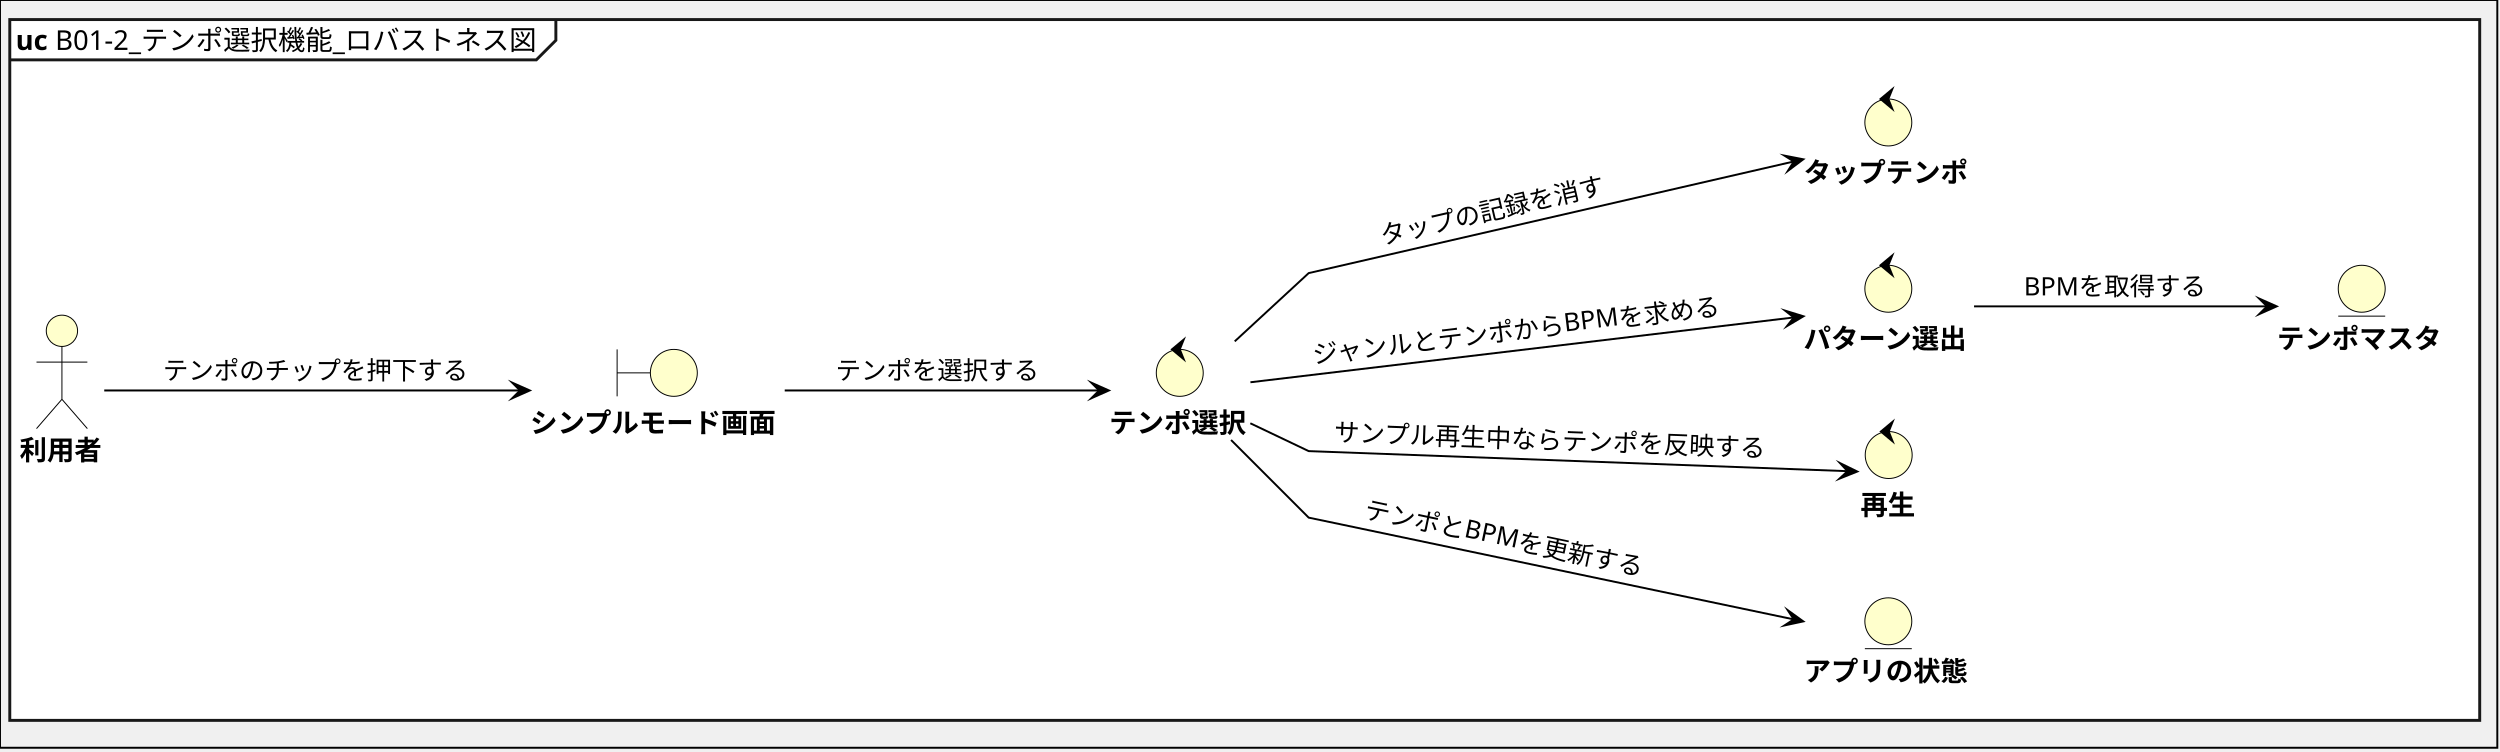
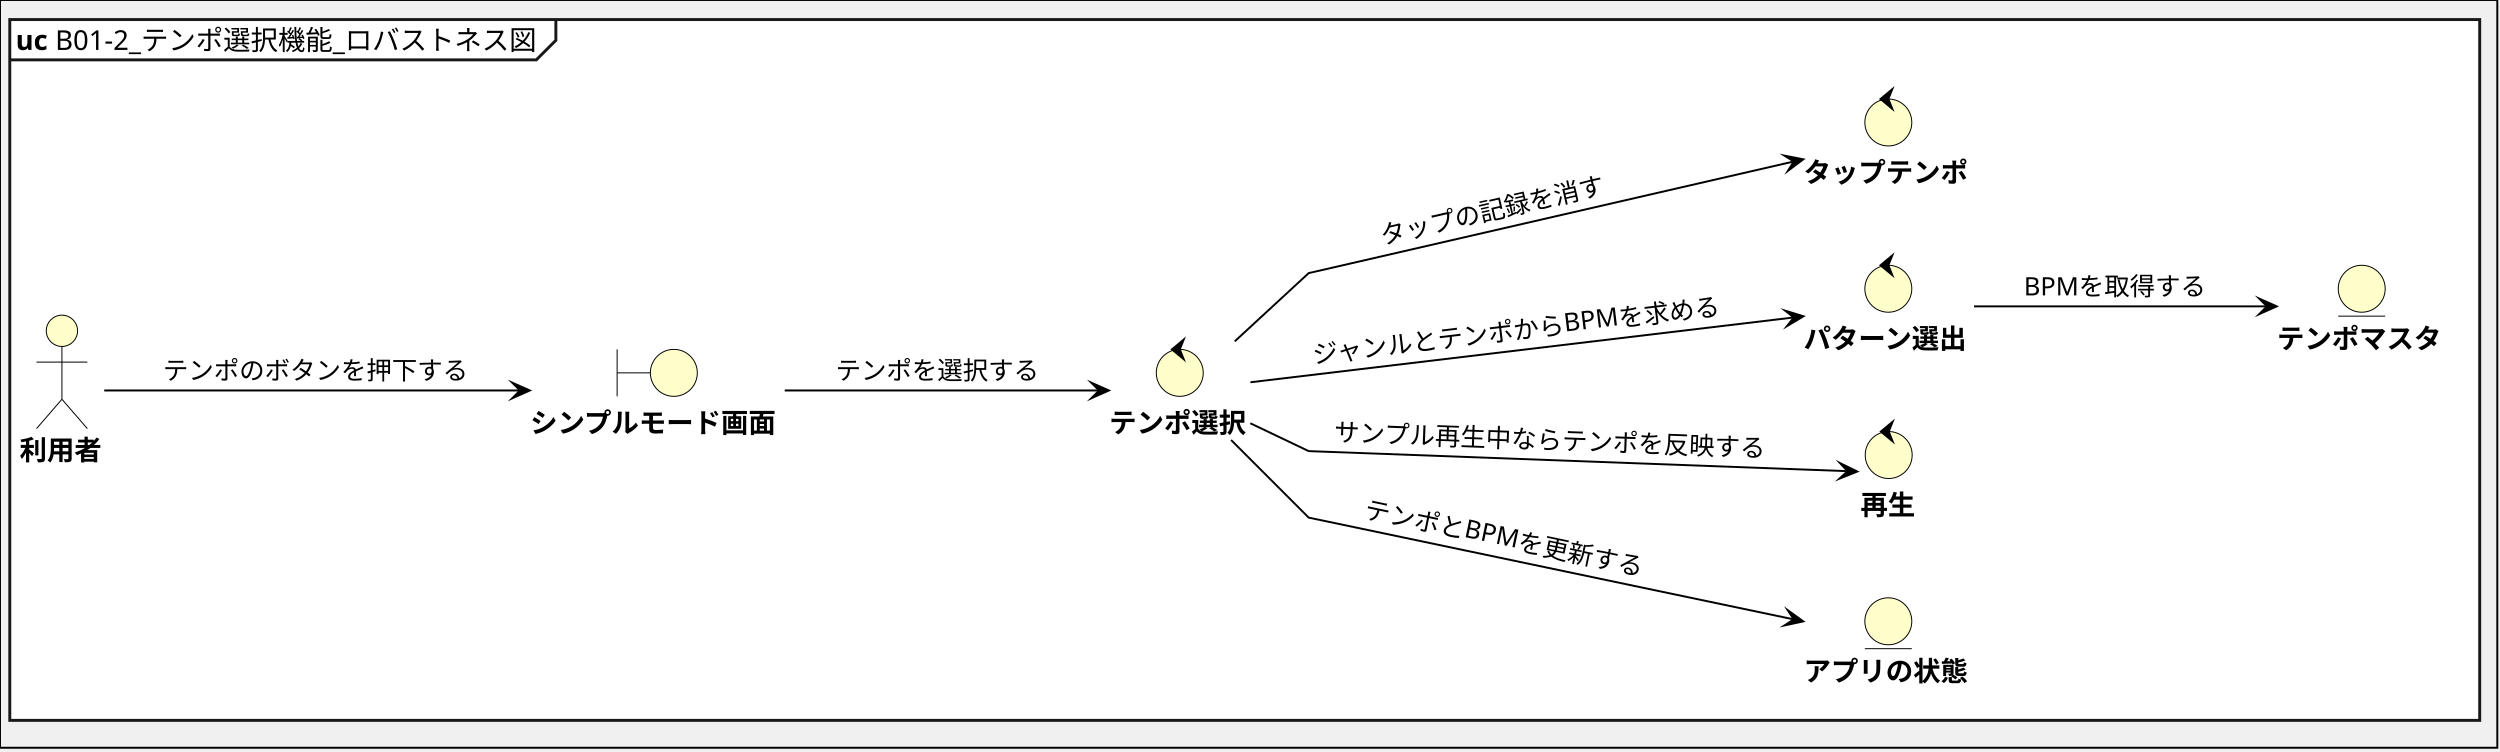
<svg xmlns="http://www.w3.org/2000/svg" version="1.1" data-diagram-type="DESCRIPTION" style="width:1278px;height:384px;background:#FFFFFF;" width="1278px" height="384px" viewBox="0 0 1278 384" zoomAndPan="magnify" preserveAspectRatio="none" contentStyleType="text/css">
  <defs />
  <g font-family="sans-serif" lengthAdjust="spacing">
    <rect x="0" y="0" width="1276.625" height="382.252" fill="none" style="stroke:#000;stroke-width:1;" />
    <rect x="5" y="10" width="1262.625" height="358.252" fill="#FFF" style="stroke:#181818;stroke-width:1.5;" />
    <path d="M284.158,10 L284.158,20.609 L274.158,30.609 L5,30.609" style="stroke:#181818;stroke-width:1.5;" fill="none" />
    <text x="8" y="25.533" fill="#000" font-size="14" textLength="16.338" font-weight="700">uc</text>
    <text x="28.228" y="25.533" fill="#000" font-size="14" textLength="248.931">B01-2_テンポ選択機能_ロバストネス図</text>
    <g class="entity" data-qualified-name="A1" id="ent0001" data-source-line="4">
      <ellipse cx="31.656" cy="169.109" rx="8" ry="8" fill="#FFC" style="stroke:#000;stroke-width:0.5;" />
      <path d="M31.656,177.109 L31.656,204.109 M18.656,185.109 L44.656,185.109 M31.656,204.109 L18.656,219.109 M31.656,204.109 L44.656,219.109" style="stroke:#000;stroke-width:0.5;" fill="none" />
      <text x="10" y="235.143" fill="#000" font-size="14" textLength="43.313" font-weight="700">利用者</text>
    </g>
    <g class="entity" data-qualified-name="B1" id="ent0002" data-source-line="5">
      <path d="M315.469,178.609 L315.469,202.609 M315.469,190.609 L332.469,190.609" style="stroke:#000;stroke-width:0.5;" fill="none" />
      <ellipse cx="344.469" cy="190.609" rx="12" ry="12" fill="#FFC" style="stroke:#000;stroke-width:0.5;" />
      <text x="271" y="221.143" fill="#000" font-size="14" textLength="129.938" font-weight="700">シンプルモード画面</text>
    </g>
    <g class="entity" data-qualified-name="C1" id="ent0003" data-source-line="6">
      <ellipse cx="603.094" cy="190.609" rx="12" ry="12" fill="#FFC" style="stroke:#000;stroke-width:0.5;" />
      <polygon points="599.094,178.609,605.094,173.609,603.094,178.609,605.094,183.609,599.094,178.609" fill="#000" style="stroke:#000;stroke-width:1;stroke-linejoin:miter;stroke-miterlimit:10;" />
      <text x="567" y="221.143" fill="#000" font-size="14" textLength="72.188" font-weight="700">テンポ選択</text>
    </g>
    <g class="entity" data-qualified-name="C2" id="ent0004" data-source-line="7">
      <ellipse cx="965.313" cy="62.609" rx="12" ry="12" fill="#FFC" style="stroke:#000;stroke-width:0.5;" />
      <polygon points="961.313,50.609,967.313,45.609,965.313,50.609,967.313,55.609,961.313,50.609" fill="#000" style="stroke:#000;stroke-width:1;stroke-linejoin:miter;stroke-miterlimit:10;" />
      <text x="922" y="93.143" fill="#000" font-size="14" textLength="86.625" font-weight="700">タップテンポ</text>
    </g>
    <g class="entity" data-qualified-name="C3" id="ent0005" data-source-line="8">
      <ellipse cx="965.313" cy="147.609" rx="12" ry="12" fill="#FFC" style="stroke:#000;stroke-width:0.5;" />
      <polygon points="961.313,135.609,967.313,130.609,965.313,135.609,967.313,140.609,961.313,135.609" fill="#000" style="stroke:#000;stroke-width:1;stroke-linejoin:miter;stroke-miterlimit:10;" />
      <text x="922" y="178.143" fill="#000" font-size="14" textLength="86.625" font-weight="700">パターン選出</text>
    </g>
    <g class="entity" data-qualified-name="C4" id="ent0006" data-source-line="9">
      <ellipse cx="965.5" cy="232.609" rx="12" ry="12" fill="#FFC" style="stroke:#000;stroke-width:0.5;" />
      <polygon points="961.5,220.609,967.5,215.609,965.5,220.609,967.5,225.609,961.5,220.609" fill="#000" style="stroke:#000;stroke-width:1;stroke-linejoin:miter;stroke-miterlimit:10;" />
      <text x="951.063" y="263.143" fill="#000" font-size="14" textLength="28.875" font-weight="700">再生</text>
    </g>
    <g class="entity" data-qualified-name="E1" id="ent0007" data-source-line="10">
      <ellipse cx="1207.313" cy="147.609" rx="12" ry="12" fill="#FFC" style="stroke:#000;stroke-width:0.5;" />
      <line x1="1195.313" y1="161.609" x2="1219.313" y2="161.609" style="stroke:#000;stroke-width:0.5;" />
      <text x="1164" y="178.143" fill="#000" font-size="14" textLength="86.625" font-weight="700">テンポマスタ</text>
    </g>
    <g class="entity" data-qualified-name="E2" id="ent0008" data-source-line="11">
      <ellipse cx="965.313" cy="317.609" rx="12" ry="12" fill="#FFC" style="stroke:#000;stroke-width:0.5;" />
      <line x1="953.313" y1="331.609" x2="977.313" y2="331.609" style="stroke:#000;stroke-width:0.5;" />
      <text x="922" y="348.143" fill="#000" font-size="14" textLength="86.625" font-weight="700">アプリの状態</text>
    </g>
    <g class="link" data-entity-1="ent0001" data-entity-2="ent0002" id="lnk9" data-source-line="13" data-link-type="dependency">
      <path d="M53.29,199.609 C97.47,199.609 197.27,199.609 265.84,199.609" style="stroke:#000;stroke-width:1;" fill="none" id="A1-to-B1" />
      <polygon points="270.84,199.609,261.84,195.609,265.84,199.609,261.84,203.609,270.84,199.609" fill="#000" style="stroke:#000;stroke-width:1;stroke-linejoin:miter;stroke-miterlimit:10;" />
    </g>
    <g class="link" data-entity-1="ent0002" data-entity-2="ent0003" id="lnk10" data-source-line="14" data-link-type="dependency">
      <path d="M401.15,199.609 C453.23,199.609 519.71,199.609 561.86,199.609" style="stroke:#000;stroke-width:1;" fill="none" id="B1-to-C1" />
      <polygon points="566.86,199.609,557.86,195.609,561.86,199.609,557.86,203.609,566.86,199.609" fill="#000" style="stroke:#000;stroke-width:1;stroke-linejoin:miter;stroke-miterlimit:10;" />
    </g>
    <g class="link" data-entity-1="ent0003" data-entity-2="ent0004" id="lnk11" data-source-line="15" data-link-type="dependency">
      <path d="M631.19,174.509 C649,158.069 669,139.609 669,139.609 C669,139.609 835.137,101.38 916.977,82.55" style="stroke:#000;stroke-width:1;" fill="none" id="C1-to-C2" />
      <polygon points="921.85,81.429,912.182,79.549,916.977,82.55,913.976,87.346,921.85,81.429" fill="#000" style="stroke:#000;stroke-width:1;stroke-linejoin:miter;stroke-miterlimit:10;" />
    </g>
    <g class="link" data-entity-1="ent0003" data-entity-2="ent0005" id="lnk12" data-source-line="16" data-link-type="dependency">
      <path d="M639.22,195.409 C705.84,187.459 845.075,170.851 916.975,162.281" style="stroke:#000;stroke-width:1;" fill="none" id="C1-to-C3" />
      <polygon points="921.94,161.689,912.53,158.783,916.975,162.281,913.477,166.726,921.94,161.689" fill="#000" style="stroke:#000;stroke-width:1;stroke-linejoin:miter;stroke-miterlimit:10;" />
    </g>
    <g class="link" data-entity-1="ent0005" data-entity-2="ent0007" id="lnk13" data-source-line="17" data-link-type="dependency">
      <path d="M1009.13,156.609 C1052.77,156.609 1115.22,156.609 1158.86,156.609" style="stroke:#000;stroke-width:1;" fill="none" id="C3-to-E1" />
      <polygon points="1163.86,156.609,1154.86,152.609,1158.86,156.609,1154.86,160.609,1163.86,156.609" fill="#000" style="stroke:#000;stroke-width:1;stroke-linejoin:miter;stroke-miterlimit:10;" />
    </g>
    <g class="link" data-entity-1="ent0003" data-entity-2="ent0008" id="lnk14" data-source-line="18" data-link-type="dependency">
      <path d="M629.32,224.929 C647.57,243.179 669,264.609 669,264.609 C669,264.609 835.117,299.463 916.957,316.633" style="stroke:#000;stroke-width:1;" fill="none" id="C1-to-E2" />
      <polygon points="921.85,317.659,913.863,311.897,916.957,316.633,912.22,319.726,921.85,317.659" fill="#000" style="stroke:#000;stroke-width:1;stroke-linejoin:miter;stroke-miterlimit:10;" />
    </g>
    <g class="link" data-entity-1="ent0003" data-entity-2="ent0006" id="lnk15" data-source-line="19" data-link-type="dependency">
      <path d="M639.16,216.379 C654.48,223.679 669,230.609 669,230.609 C669,230.609 884.223,238.624 944.443,240.864" style="stroke:#000;stroke-width:1;" fill="none" id="C1-to-C4" />
      <polygon points="949.44,241.049,940.595,236.718,944.443,240.864,940.298,244.712,949.44,241.049" fill="#000" style="stroke:#000;stroke-width:1;stroke-linejoin:miter;stroke-miterlimit:10;" />
    </g>
    <g class="link-labels">
      <g transform="rotate(2.132 791.856 235.184)">
        <rect x="679.356" y="217.534" width="225.000" height="15.650" fill="#FFFFFF" stroke="none" />
        <text text-anchor="middle" x="791.856" y="229.584" fill="#000" font-size="13" textLength="221">サンプル再生中ならテンポを反映する</text>
      </g>
      <g transform="rotate(-6.802 776.248 179.062)">
        <rect x="669.163" y="161.412" width="214.171" height="15.650" fill="#FFFFFF" stroke="none" />
        <text text-anchor="middle" x="776.248" y="173.462" fill="#000" font-size="13" textLength="210.171">ジャンルとテンポからBPMを求める</text>
      </g>
      <g transform="rotate(0.000 161.29 199.609)">
        <rect x="81.290" y="181.959" width="160.000" height="15.650" fill="#FFFFFF" stroke="none" />
-         <text text-anchor="middle" x="161.29" y="194.009" fill="#000" font-size="13" textLength="156">テンポのチップを押下する</text>
+         <text text-anchor="middle" x="161.29" y="194.009" fill="#000" font-size="13" textLength="156">テンポのボタンを押下する</text>
      </g>
      <g transform="rotate(11.849 766.755 285.119)">
        <rect x="692.169" y="267.469" width="149.171" height="15.650" fill="#FFFFFF" stroke="none" />
        <text text-anchor="middle" x="766.755" y="279.519" fill="#000" font-size="13" textLength="145.171">テンポとBPMを更新する</text>
      </g>
      <g transform="rotate(-12.958 765.035 117.511)">
        <rect x="704.535" y="99.861" width="121.000" height="15.650" fill="#FFFFFF" stroke="none" />
        <text text-anchor="middle" x="765.035" y="111.911" fill="#000" font-size="13" textLength="117">タップの記録を消す</text>
      </g>
      <g transform="rotate(0.000 479.15 199.609)">
        <rect x="425.150" y="181.959" width="108.000" height="15.650" fill="#FFFFFF" stroke="none" />
        <text text-anchor="middle" x="479.15" y="194.009" fill="#000" font-size="13" textLength="104">テンポを選択する</text>
      </g>
      <g transform="rotate(0.000 1081.13 156.609)">
        <rect x="1032.545" y="138.959" width="97.171" height="15.650" fill="#FFFFFF" stroke="none" />
        <text text-anchor="middle" x="1081.13" y="151.009" fill="#000" font-size="13" textLength="93.171">BPMを取得する</text>
      </g>
    </g>
  </g>
</svg>
